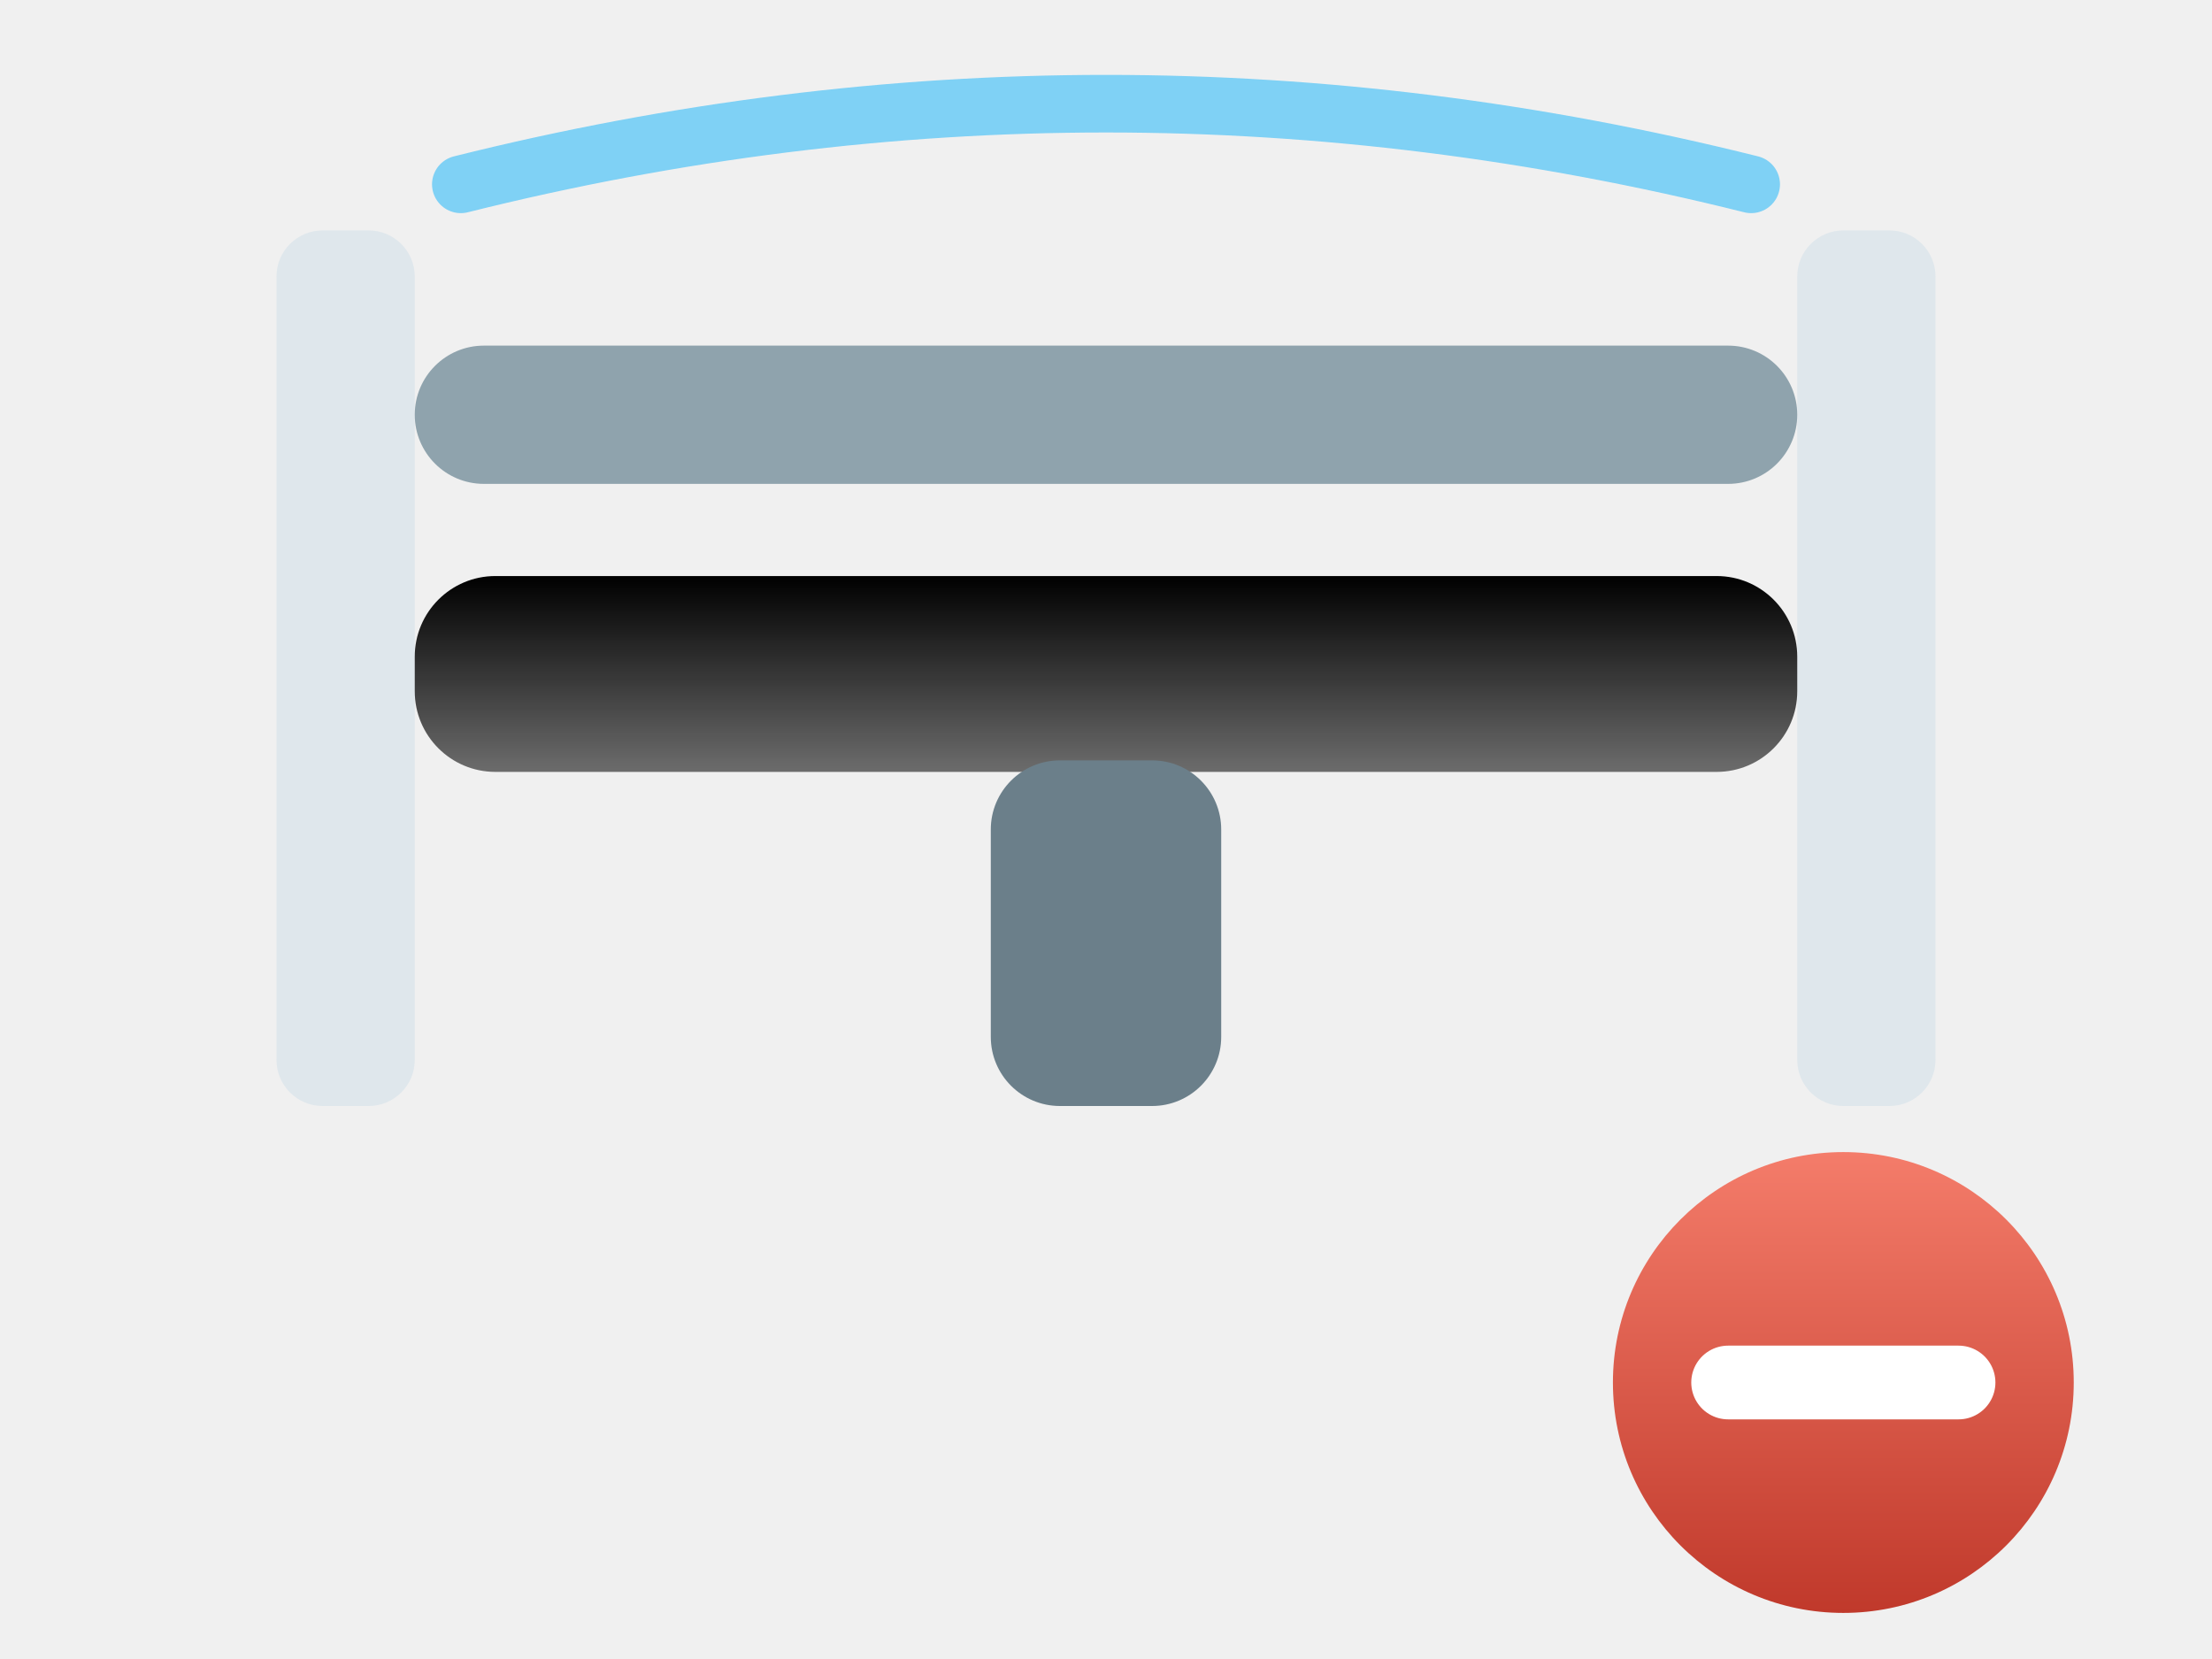
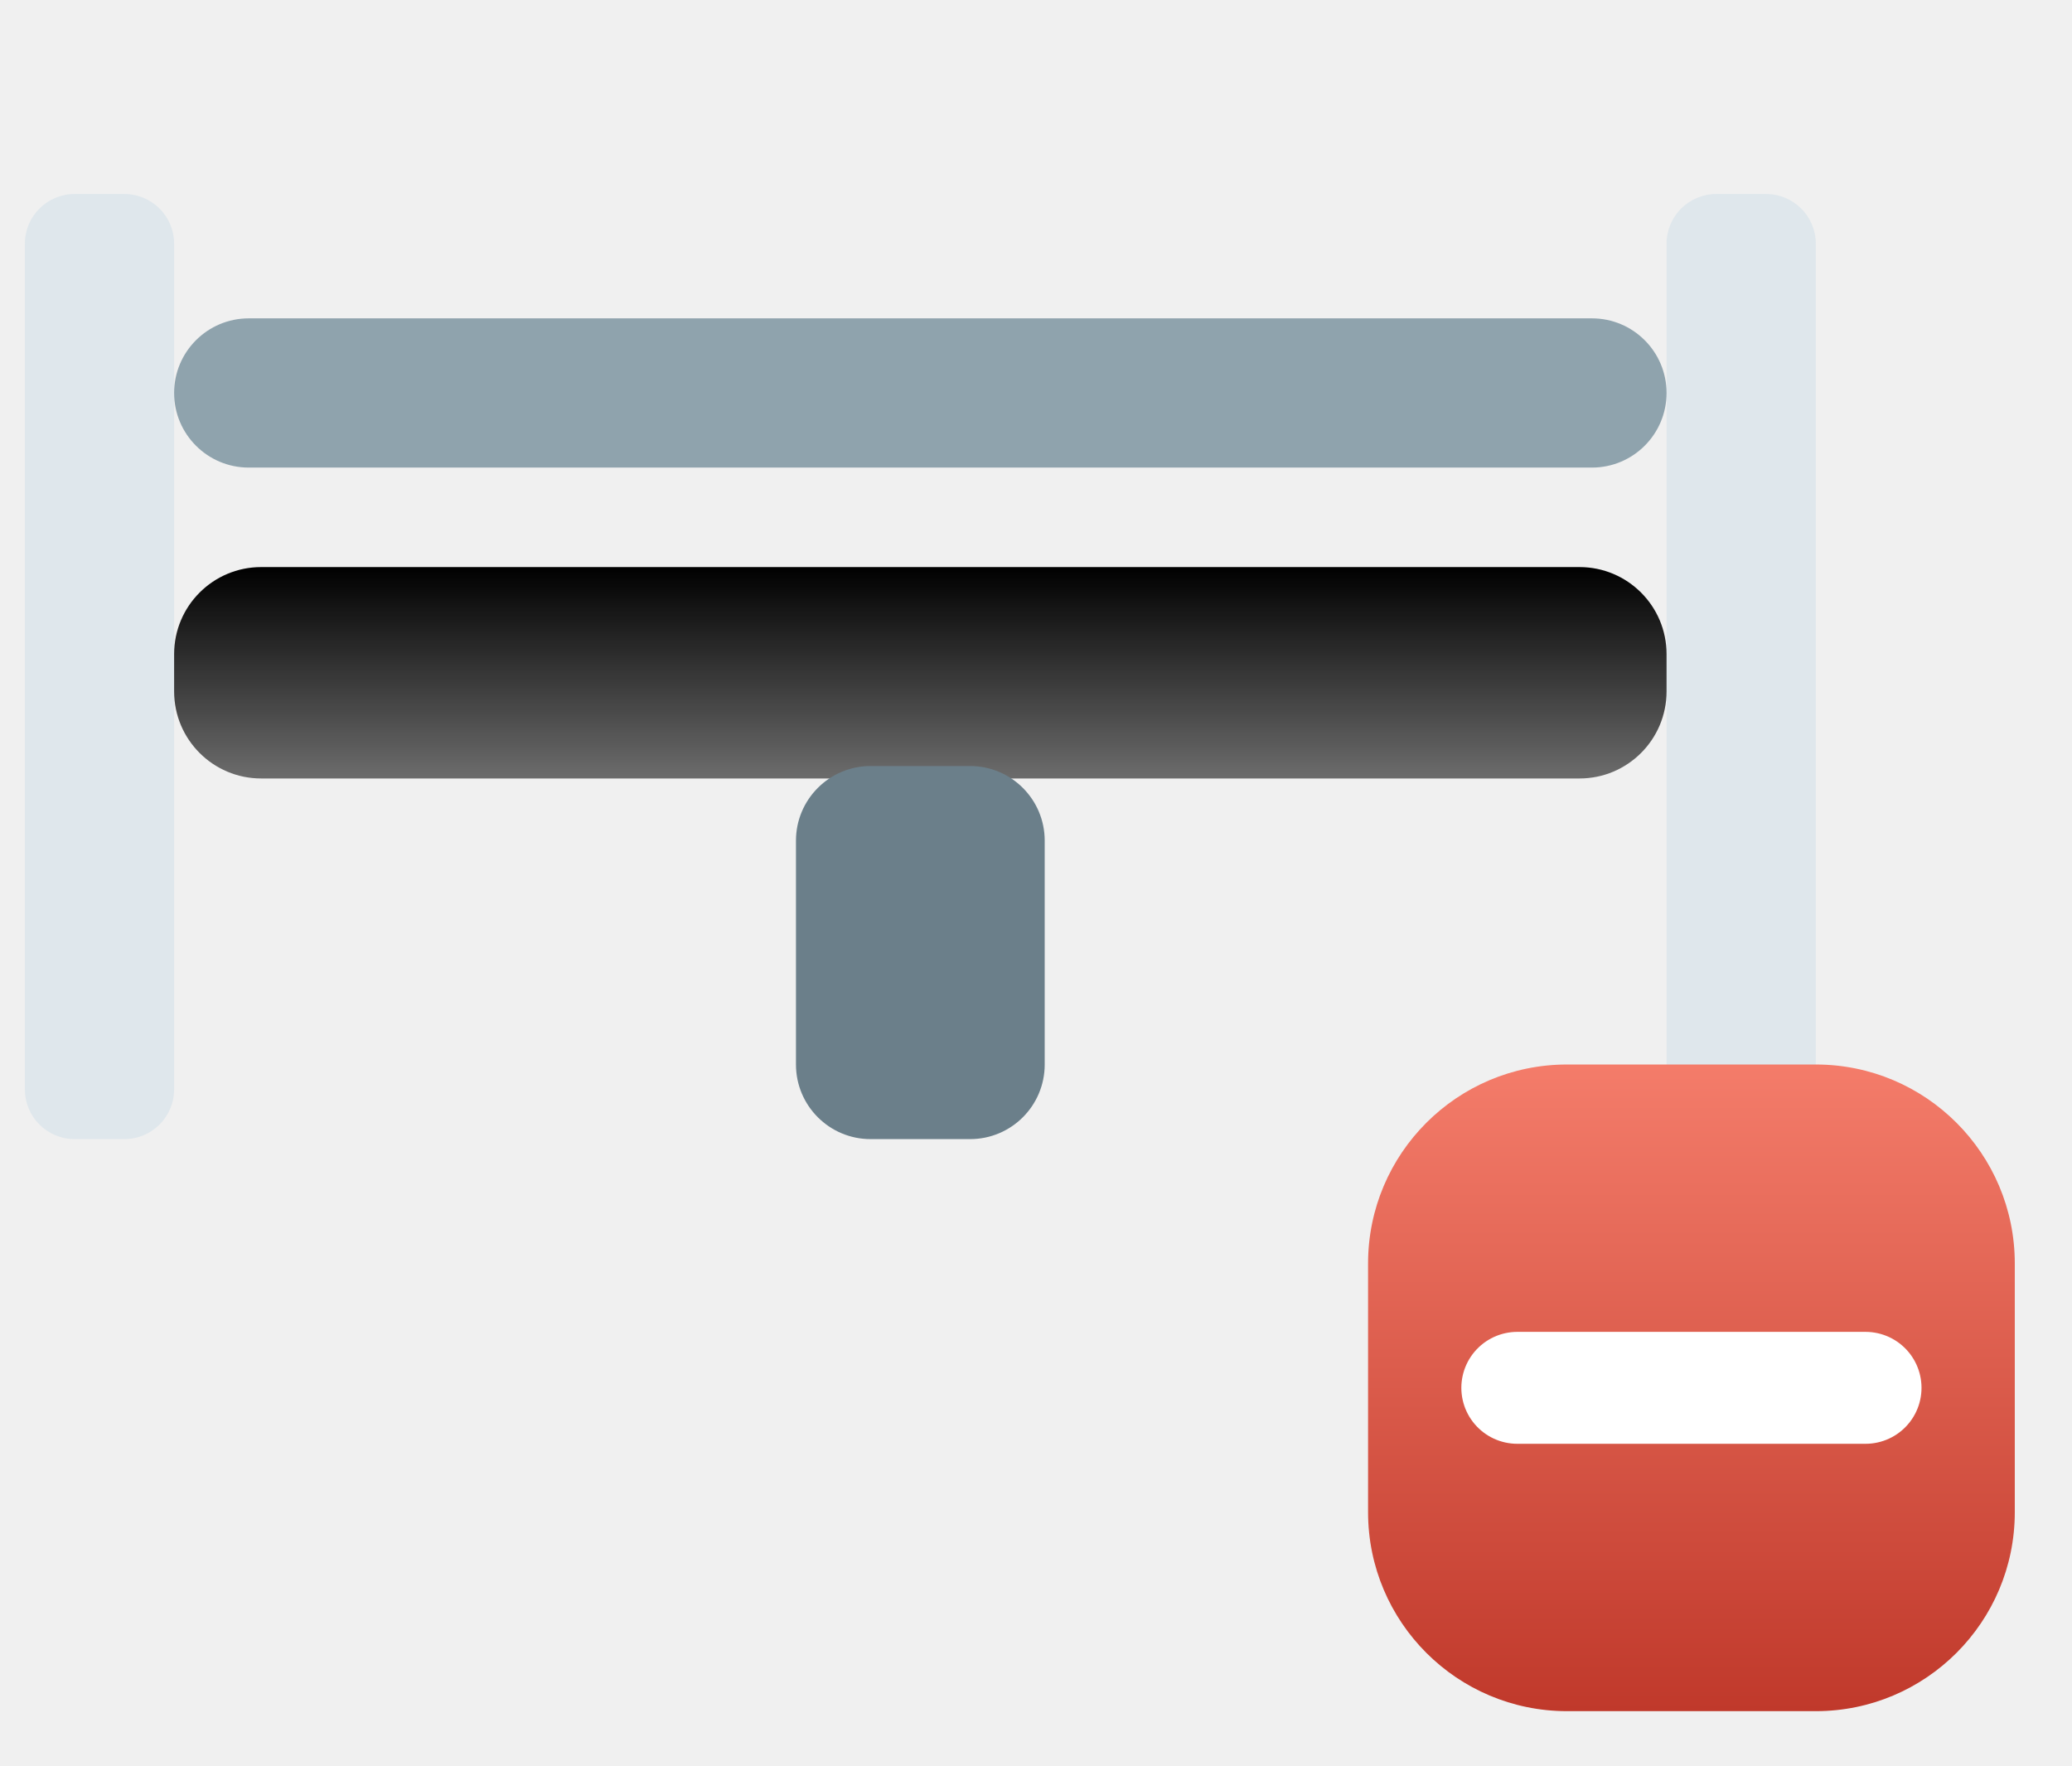
- <svg xmlns="http://www.w3.org/2000/svg" viewBox="0 0 96 72">
+ <svg xmlns="http://www.w3.org/2000/svg" viewBox="0 0 83.3 71">
  <defs>
    <linearGradient id="mtl" x1="0" y1="0" x2="0" y2="1">
      <stop stop-color="{{graphic1Color}}" />
      <stop offset="1" stop-color="{{graphic1Color}}" stop-opacity="0.55" />
    </linearGradient>
    <linearGradient id="minusG" x1="0" y1="0" x2="0" y2="1">
      <stop stop-color="#f47c6a" />
      <stop offset="1" stop-color="#c0392b" />
    </linearGradient>
  </defs>
-   <path d="M20 8 Q48 1 76 8" fill="none" stroke="#4fc3f7" stroke-width="2.5" stroke-linecap="round" opacity="0.7" />
-   <rect x="12" y="10" width="6" height="38" rx="2" fill="#dfe7ec" />
-   <rect x="78" y="10" width="6" height="38" rx="2" fill="#dfe7ec" />
-   <rect x="18" y="15" width="60" height="6" rx="3" fill="#8fa3ad" />
-   <rect x="18" y="25" width="60" height="8.5" rx="3.5" fill="url(#mtl)" />
-   <rect x="43" y="33" width="10" height="15" rx="3" fill="#6b7f8a" />
-   <circle cx="80" cy="60" r="10" fill="url(#minusG)" stroke="{{backgroundColor}}" stroke-width="3" />
-   <path d="M75 60h10" stroke="#ffffff" stroke-width="3.2" stroke-linecap="round" />
+   <g transform="translate(-11 -2.2)">
+     <path d="M20 8 Q48 1 76 8" fill="none" stroke="{{graphic2Color}}" stroke-width="2.5" stroke-linecap="round" opacity="0.7" />
+     <rect x="12" y="10" width="6" height="38" rx="2" fill="#dfe7ec" />
+     <rect x="78" y="10" width="6" height="38" rx="2" fill="#dfe7ec" />
+     <rect x="18" y="15" width="60" height="6" rx="3" fill="#8fa3ad" />
+     <rect x="18" y="25" width="60" height="8.5" rx="3.5" fill="url(#mtl)" />
+     <rect x="43" y="33" width="10" height="15" rx="3" fill="#6b7f8a" />
+     <rect x="66" y="45" width="26" height="26" rx="8" fill="url(#minusG)" stroke="{{backgroundColor}}" stroke-width="3" />
+     <path d="M72 58h14" stroke="#ffffff" stroke-width="4.5" stroke-linecap="round" />
+   </g>
</svg>
